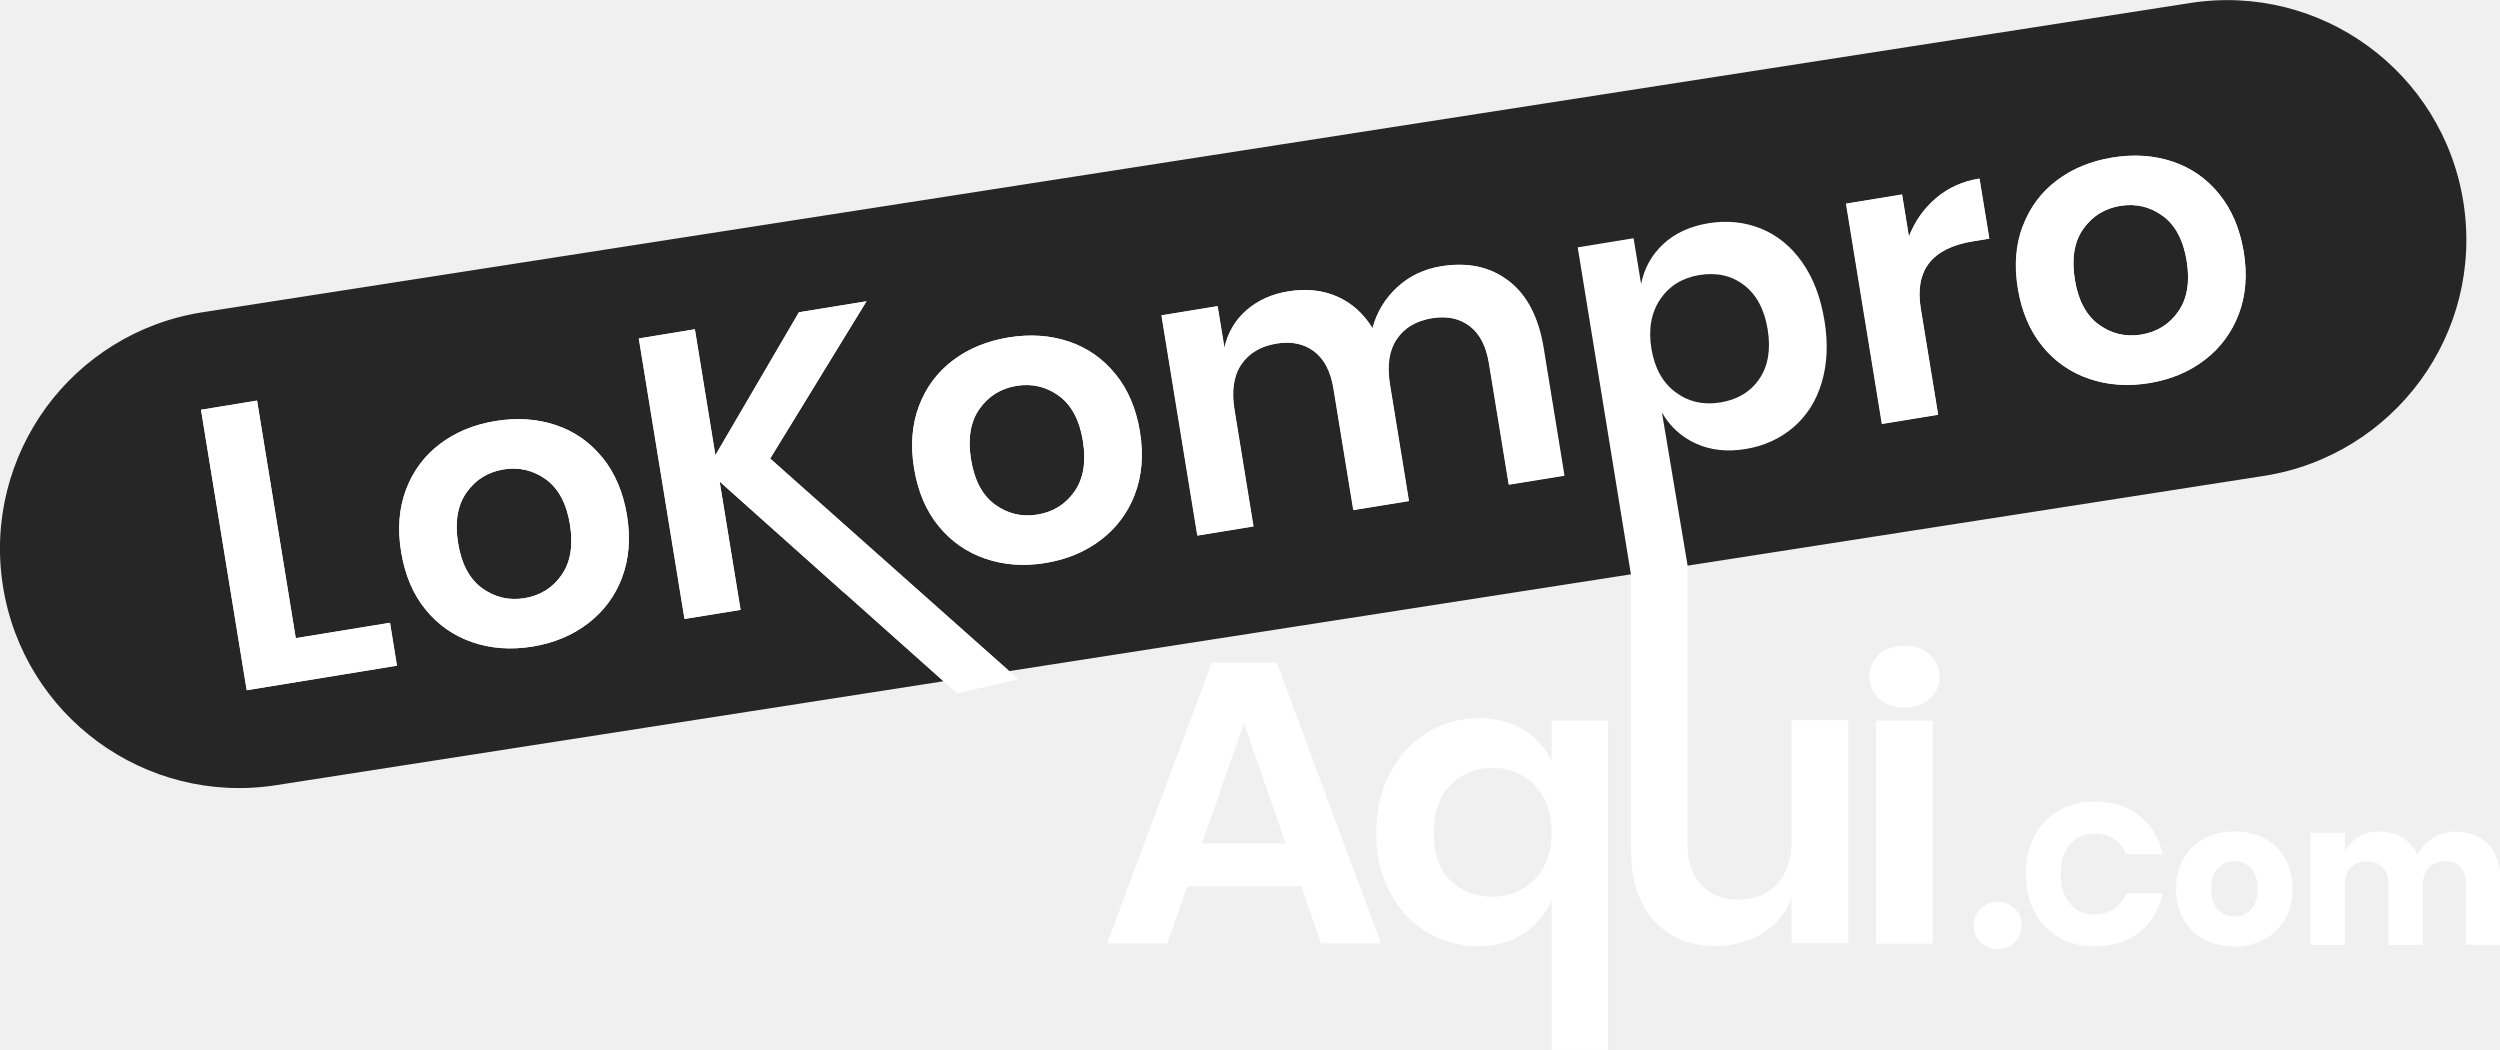
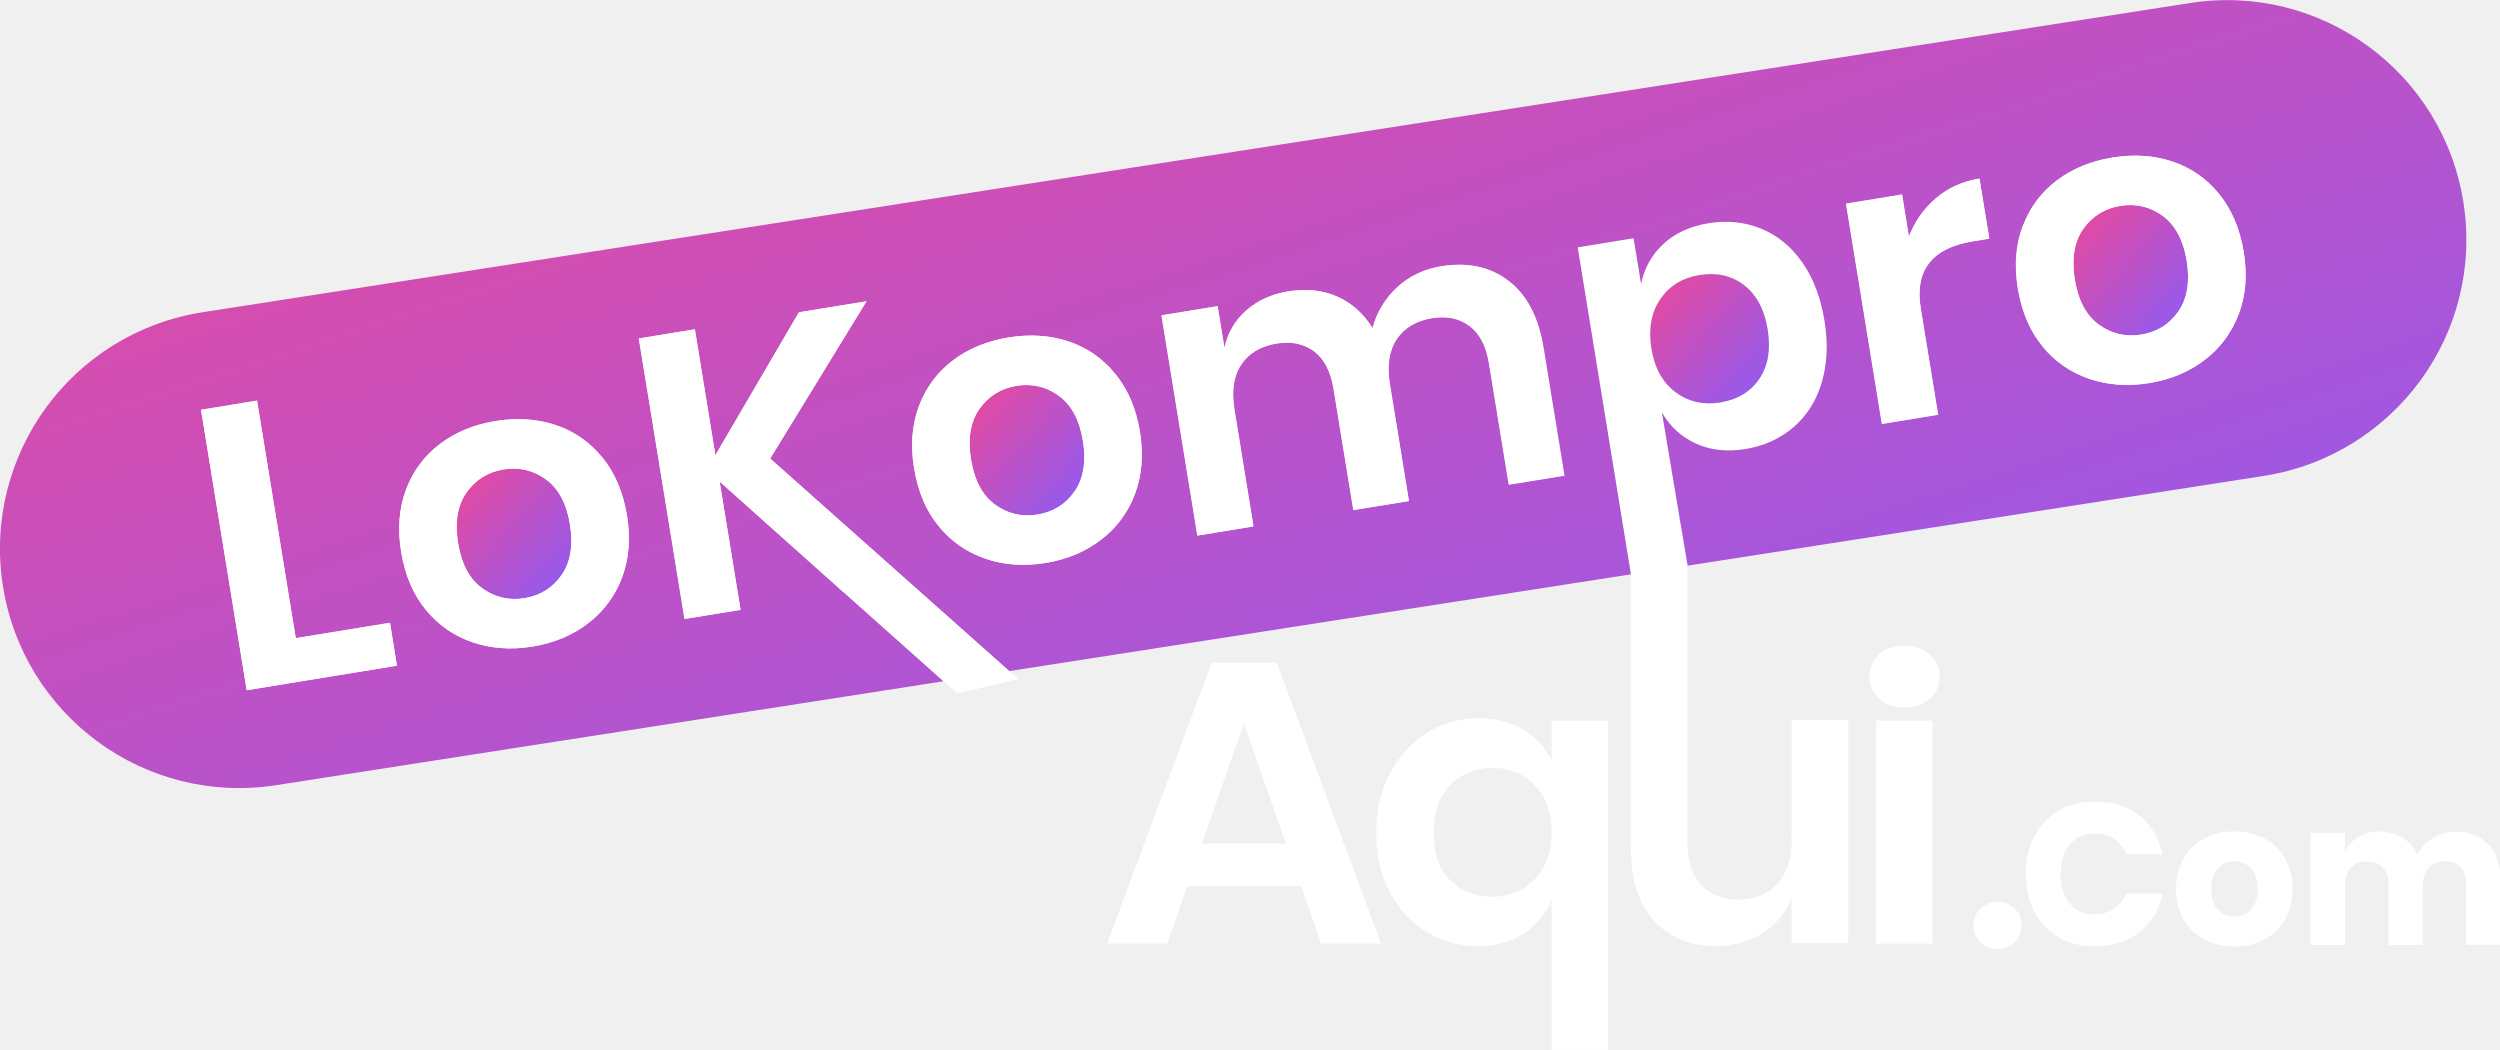
<svg xmlns="http://www.w3.org/2000/svg" id="Capa_2" data-name="Capa 2" viewBox="0 0 149.87 62.94">
  <defs>
+     <linearGradient id="logoGradient" x1="0" y1="0" x2="1" y2="1">
+       <stop offset="0%" stop-color="#EC4899" />
+       <stop offset="100%" stop-color="#8B5CF6" />
+     </linearGradient>
    <style>
      .cls-1 {
-         fill: #262626;
+         fill: url(#logoGradient);
      }

      .cls-1, .cls-2, .cls-3 {
        stroke-width: 0px;
      }

      .cls-2 {
        fill: none;
      }

      .cls-3 {
        fill: #fff;
      }
    </style>
  </defs>
  <g id="Capa_1-2" data-name="Capa 1">
    <g id="Capa_3" data-name="Capa 3">
      <g>
        <polygon class="cls-2" points="72.06 50.56 77.08 50.56 74.57 43.37 72.06 50.56" />
        <path class="cls-2" d="m133.95,51.63c-.39,0-.72.14-.99.43-.27.29-.4.7-.4,1.23s.13.95.4,1.23.6.42.99.42.72-.14.99-.42c.26-.28.4-.69.4-1.23s-.13-.95-.4-1.23c-.27-.28-.59-.43-.99-.43Z" />
        <path class="cls-2" d="m91.23,46.47c-.54-.3-1.13-.45-1.77-.45-1.01,0-1.85.34-2.52,1.03-.67.68-1,1.65-1,2.88s.33,2.18,1,2.84c.67.65,1.51.98,2.52.98.63,0,1.21-.15,1.76-.45.55-.3.98-.74,1.3-1.32.32-.58.48-1.28.48-2.1s-.16-1.52-.48-2.1c-.32-.58-.75-1.02-1.29-1.32Z" />
        <path class="cls-3" d="m72.64,39.72l-6.27,16.84h3.6l1.21-3.43h6.83l1.18,3.43h3.6l-6.25-16.84h-3.89Zm-.58,10.84l2.51-7.19,2.51,7.19h-5.02Z" />
        <path class="cls-3" d="m93.01,45.59c-.4-.8-.97-1.43-1.71-1.87-.74-.44-1.63-.66-2.65-.66-1.14,0-2.18.29-3.11.87-.93.58-1.67,1.39-2.22,2.43-.55,1.04-.82,2.23-.82,3.58s.27,2.52.82,3.55c.55,1.03,1.29,1.83,2.22,2.39.93.56,1.97.84,3.11.84,1.01,0,1.89-.24,2.62-.71.73-.47,1.32-1.15,1.75-2.02v8.95h3.38v-19.74h-3.38v2.39Zm-.48,6.4c-.32.58-.76,1.02-1.3,1.32-.55.3-1.13.45-1.76.45-1.01,0-1.85-.33-2.52-.98-.67-.65-1-1.6-1-2.84s.33-2.2,1-2.88c.67-.68,1.51-1.03,2.52-1.03.64,0,1.23.15,1.77.45.54.3.97.74,1.29,1.32.32.58.48,1.28.48,2.1s-.16,1.52-.48,2.1Z" />
        <path class="cls-3" d="m107.41,50.29c0,1.17-.29,2.08-.87,2.7s-1.36.94-2.34.94-1.67-.29-2.22-.88c-.54-.58-.82-1.4-.82-2.46v-16.7s-1.53-9.18-1.53-9.18c.48.84,1.15,1.45,2.03,1.86.87.41,1.86.52,2.98.33s2.07-.61,2.87-1.3c.8-.68,1.37-1.58,1.7-2.69.33-1.11.39-2.35.16-3.73-.23-1.38-.67-2.54-1.34-3.49s-1.49-1.61-2.47-2.01c-.98-.39-2.02-.5-3.13-.32s-2.02.6-2.72,1.25-1.15,1.45-1.33,2.39l-.45-2.74-3.36.55,3.19,19.6v16.61s.02,0,.02,0c.01,1.78.47,3.17,1.37,4.17.92,1.01,2.15,1.52,3.69,1.52,1.06,0,2-.25,2.81-.76.81-.51,1.4-1.21,1.75-2.11v2.7h3.4v-13.37h-3.4v7.09Zm-8.43-29.41c-.19-1.18-.01-2.16.53-2.96s1.33-1.28,2.34-1.45c1.05-.17,1.95.04,2.69.61.75.58,1.22,1.46,1.41,2.66s.03,2.18-.5,2.95c-.52.78-1.31,1.25-2.36,1.42-1.02.17-1.91-.04-2.68-.63-.77-.58-1.25-1.45-1.44-2.61Z" />
        <rect class="cls-3" x="112.46" y="43.2" width="3.4" height="13.37" />
        <path class="cls-3" d="m114.17,38.71c-.63,0-1.13.17-1.52.52-.39.35-.58.79-.58,1.34s.19.97.58,1.32c.39.35.89.52,1.52.52s1.13-.17,1.52-.52c.39-.35.58-.78.58-1.32s-.19-.99-.58-1.34c-.39-.35-.89-.52-1.52-.52Z" />
        <path class="cls-3" d="m125.54,49.95c.46,0,.85.11,1.19.34.33.22.58.53.74.93h2.18c-.21-.97-.67-1.74-1.38-2.31s-1.61-.86-2.69-.86c-.83,0-1.55.18-2.18.55-.63.37-1.11.88-1.45,1.54-.34.66-.51,1.41-.51,2.25s.17,1.59.51,2.25c.34.66.83,1.17,1.45,1.54.63.37,1.35.55,2.18.55,1.08,0,1.98-.29,2.69-.86.71-.57,1.17-1.34,1.38-2.31h-2.18c-.16.39-.41.69-.74.92-.33.22-.73.34-1.19.34-.6,0-1.09-.22-1.46-.66-.37-.44-.55-1.03-.55-1.76s.18-1.33.55-1.77c.37-.44.86-.66,1.46-.66Z" />
        <path class="cls-3" d="m135.74,50.26c-.53-.28-1.12-.42-1.79-.42s-1.27.14-1.8.42c-.53.28-.95.68-1.25,1.2-.3.52-.45,1.13-.45,1.83s.15,1.31.45,1.83c.3.52.72.92,1.25,1.2.53.28,1.13.42,1.8.42s1.26-.14,1.79-.42c.53-.28.94-.68,1.24-1.2.3-.52.45-1.13.45-1.83s-.15-1.31-.45-1.83c-.3-.52-.71-.92-1.24-1.2Zm-.8,4.26c-.27.28-.59.42-.99.42s-.72-.14-.99-.42-.4-.69-.4-1.23.13-.95.4-1.23c.27-.28.6-.43.99-.43s.72.14.99.43c.26.29.4.7.4,1.23s-.13.95-.4,1.23Z" />
        <path class="cls-3" d="m149.16,50.62c-.47-.51-1.12-.76-1.95-.76-.49,0-.94.12-1.34.37-.41.25-.72.58-.96,1-.2-.44-.5-.78-.89-1.02-.39-.24-.85-.36-1.36-.36s-.92.11-1.28.33c-.37.22-.64.51-.81.89v-1.14h-2.06v6.72h2.06v-3.57c0-.47.12-.82.36-1.07.24-.25.57-.37.98-.37s.7.12.93.36c.22.24.34.57.34.99v3.66h2.06v-3.57c0-.46.12-.81.36-1.07.24-.25.56-.38.97-.38s.7.12.93.36c.23.24.34.57.34.99v3.66h2.05v-3.9c0-.91-.24-1.62-.71-2.13Z" />
        <path class="cls-3" d="m119.76,54.05c-.37,0-.7.13-1,.4-.3.27-.45.6-.45,1.01s.14.75.41,1.03c.27.27.62.41,1.03.41s.75-.14,1.03-.42c.27-.28.41-.62.41-1.03s-.14-.74-.43-1-.62-.4-.99-.4Z" />
        <path class="cls-1" d="m97.93,14.28l.45,2.74c.19-.94.63-1.74,1.33-2.39s1.61-1.07,2.72-1.25,2.16-.07,3.13.32c.98.4,1.8,1.06,2.47,2.01s1.11,2.1,1.34,3.49c.23,1.38.17,2.62-.16,3.73-.33,1.11-.9,2-1.7,2.69-.8.68-1.76,1.12-2.87,1.3s-2.1.07-2.98-.33c-.87-.4-1.55-1.02-2.03-1.86l1.54,9.18,34.54-5.38c3.91-.61,7.21-2.75,9.38-5.71,2.17-2.96,3.2-6.75,2.59-10.67-1.22-7.83-8.55-13.19-16.38-11.97L12.14,18.72c-3.91.61-7.21,2.75-9.38,5.71C.6,27.4-.44,31.19.17,35.1c1.22,7.83,8.55,13.19,16.38,11.97l40.01-6.23-5.94-5.3h-.01s-5.24-4.68-5.24-4.68l-1.92-1.71h0s-.31-.28-.31-.28l1.25,7.69-3.36.55-2.74-16.82,3.36-.55,1.23,7.55,5.01-8.57,4.05-.66-5.77,9.43,8.34,7.42,5.99,5.32,37.27-5.8-3.19-19.6,3.36-.55Zm23.33-.73c.42-1.12,1.1-2.03,2.04-2.74.94-.71,2.05-1.16,3.33-1.37,1.29-.21,2.49-.13,3.6.24,1.11.37,2.05,1.02,2.8,1.95.75.93,1.24,2.08,1.47,3.46.23,1.38.13,2.63-.3,3.74-.42,1.11-1.1,2.03-2.04,2.74-.94.71-2.05,1.18-3.33,1.39-1.29.21-2.49.12-3.6-.26-1.11-.38-2.05-1.03-2.8-1.95-.75-.92-1.24-2.07-1.47-3.45-.23-1.38-.13-2.63.29-3.75Zm-7.23-1.89l.41,2.52c.35-.92.9-1.69,1.63-2.31.73-.62,1.6-1.01,2.6-1.17l.59,3.6-.98.16c-2.46.4-3.51,1.74-3.13,4.03l1.04,6.36-3.36.55-2.15-13.2,3.36-.55ZM14.79,41.38l-2.74-16.82,3.36-.55,2.32,14.24,5.65-.92.42,2.57-9,1.47Zm22.5-6.75c-.42,1.11-1.1,2.03-2.04,2.74-.93.71-2.05,1.18-3.33,1.39-1.29.21-2.49.12-3.6-.26-1.11-.38-2.05-1.03-2.8-1.95-.75-.92-1.24-2.07-1.47-3.45-.23-1.38-.13-2.63.29-3.75.42-1.12,1.1-2.03,2.04-2.74.94-.71,2.05-1.17,3.33-1.37,1.29-.21,2.49-.13,3.6.24,1.11.37,2.05,1.02,2.8,1.95.75.93,1.24,2.08,1.47,3.46.23,1.38.13,2.63-.3,3.74Zm30.75-5.01c-.42,1.11-1.1,2.03-2.04,2.74-.93.71-2.05,1.18-3.33,1.39-1.29.21-2.49.12-3.6-.26-1.11-.38-2.05-1.03-2.8-1.95-.75-.92-1.24-2.07-1.47-3.45-.23-1.38-.13-2.63.29-3.75.42-1.12,1.1-2.03,2.04-2.74.94-.71,2.05-1.16,3.33-1.37,1.29-.21,2.49-.13,3.6.24,1.11.37,2.05,1.02,2.8,1.95.75.93,1.24,2.08,1.47,3.46s.13,2.63-.3,3.74Zm22.4-.57l-1.19-7.29c-.17-1.02-.55-1.76-1.16-2.22-.61-.46-1.36-.62-2.27-.47-.94.15-1.64.57-2.1,1.25-.46.68-.6,1.58-.41,2.71l1.14,7-3.33.54-1.19-7.29c-.17-1.02-.55-1.76-1.16-2.22-.61-.46-1.36-.62-2.27-.47-.94.15-1.64.57-2.1,1.25-.46.68-.6,1.58-.41,2.71l1.14,7-3.36.55-2.15-13.2,3.36-.55.41,2.5c.21-.91.65-1.67,1.33-2.26.68-.59,1.52-.97,2.52-1.13,1.06-.17,2.03-.07,2.9.31.87.38,1.58,1.01,2.13,1.9.27-.97.76-1.79,1.49-2.46.73-.67,1.6-1.08,2.62-1.25,1.6-.26,2.95.03,4.04.87,1.09.84,1.78,2.17,2.08,4l1.25,7.67-3.33.54Z" />
        <path class="cls-1" d="m32.73,28.74c-.76-.55-1.61-.75-2.54-.6-.94.15-1.68.61-2.22,1.38-.54.77-.71,1.78-.51,3.03.2,1.25.69,2.16,1.44,2.71.76.55,1.61.75,2.54.6.94-.15,1.68-.61,2.22-1.38.54-.76.71-1.77.51-3.03-.2-1.25-.69-2.16-1.44-2.71Z" />
        <path class="cls-1" d="m125.82,19.46c.76.55,1.61.75,2.54.6.94-.15,1.68-.61,2.22-1.38.54-.76.71-1.77.51-3.03-.2-1.25-.69-2.16-1.44-2.71-.76-.55-1.61-.75-2.54-.6-.94.15-1.68.61-2.22,1.38-.54.77-.71,1.78-.51,3.03.2,1.25.69,2.16,1.44,2.71Z" />
        <path class="cls-1" d="m63.48,23.73c-.76-.55-1.61-.75-2.54-.6-.94.15-1.68.61-2.22,1.38-.54.77-.71,1.78-.51,3.03.2,1.25.69,2.16,1.44,2.71.76.55,1.61.75,2.54.6.94-.15,1.68-.61,2.22-1.38.54-.76.71-1.77.51-3.03-.2-1.25-.69-2.16-1.44-2.71Z" />
        <path class="cls-1" d="m100.43,23.5c.77.58,1.67.79,2.68.63,1.05-.17,1.83-.64,2.36-1.42.53-.78.69-1.76.5-2.95s-.66-2.08-1.41-2.66c-.75-.58-1.64-.78-2.69-.61-1.02.17-1.8.65-2.34,1.45s-.72,1.78-.53,2.96c.19,1.16.67,2.03,1.44,2.61Z" />
        <polygon class="cls-3" points="17.73 38.26 15.41 24.02 12.05 24.57 14.79 41.38 23.79 39.91 23.38 37.34 17.73 38.26" />
        <path class="cls-3" d="m36.11,27.43c-.75-.93-1.69-1.58-2.8-1.95-1.11-.37-2.31-.45-3.6-.24-1.29.21-2.4.67-3.33,1.37-.94.71-1.61,1.62-2.04,2.74-.42,1.12-.52,2.37-.29,3.75.23,1.38.71,2.53,1.47,3.45.75.92,1.69,1.57,2.8,1.95,1.11.38,2.31.47,3.6.26,1.29-.21,2.4-.67,3.33-1.39.93-.71,1.61-1.63,2.04-2.74.42-1.11.52-2.36.3-3.74-.23-1.38-.72-2.54-1.47-3.46Zm-2.45,7.05c-.54.77-1.28,1.22-2.22,1.38-.94.15-1.78-.05-2.54-.6-.76-.55-1.24-1.46-1.44-2.71-.2-1.25-.04-2.26.51-3.03.54-.76,1.28-1.22,2.22-1.38.94-.15,1.78.05,2.54.6.76.55,1.24,1.46,1.44,2.71.2,1.25.03,2.26-.51,3.03Z" />
        <path class="cls-3" d="m66.86,22.42c-.75-.93-1.69-1.58-2.8-1.95-1.11-.37-2.31-.45-3.6-.24-1.29.21-2.4.67-3.33,1.37-.94.71-1.61,1.62-2.04,2.74-.42,1.12-.52,2.37-.29,3.75.23,1.38.71,2.53,1.47,3.45.75.92,1.69,1.57,2.8,1.95,1.11.38,2.31.47,3.6.26,1.29-.21,2.4-.67,3.33-1.39.93-.71,1.61-1.63,2.04-2.74.42-1.11.52-2.36.3-3.74s-.72-2.54-1.47-3.46Zm-2.45,7.05c-.54.77-1.28,1.22-2.22,1.38-.94.15-1.78-.05-2.54-.6-.76-.55-1.24-1.46-1.44-2.71-.2-1.25-.04-2.26.51-3.03.54-.76,1.28-1.22,2.22-1.38.94-.15,1.78.05,2.54.6.76.55,1.24,1.46,1.44,2.71.2,1.25.03,2.26-.51,3.03Z" />
        <path class="cls-3" d="m90.44,16.84c-1.09-.84-2.44-1.13-4.04-.87-1.02.17-1.89.58-2.62,1.25-.73.67-1.23,1.48-1.49,2.46-.55-.89-1.26-1.52-2.13-1.9-.87-.38-1.84-.48-2.9-.31-1,.16-1.84.54-2.52,1.13-.68.59-1.12,1.34-1.33,2.26l-.41-2.5-3.36.55,2.15,13.2,3.36-.55-1.14-7c-.18-1.13-.05-2.03.41-2.71.46-.68,1.16-1.09,2.1-1.25.91-.15,1.66.01,2.27.47.61.46.99,1.2,1.16,2.22l1.19,7.29,3.33-.54-1.14-7c-.18-1.13-.05-2.03.41-2.71.46-.68,1.16-1.09,2.1-1.25.91-.15,1.66.01,2.27.47.61.46.99,1.2,1.16,2.22l1.19,7.29,3.33-.54-1.25-7.67c-.3-1.83-.99-3.16-2.08-4Z" />
        <path class="cls-3" d="m116.18,24.86l-1.04-6.36c-.37-2.29.67-3.63,3.13-4.03l.98-.16-.59-3.6c-1,.16-1.87.55-2.6,1.17-.73.62-1.27,1.39-1.63,2.31l-.41-2.52-3.36.55,2.15,13.2,3.36-.55Z" />
        <path class="cls-3" d="m122.44,20.76c.75.92,1.69,1.57,2.8,1.95,1.11.38,2.31.47,3.6.26,1.29-.21,2.4-.67,3.33-1.39.93-.71,1.61-1.63,2.04-2.74.42-1.11.52-2.36.3-3.74-.23-1.38-.72-2.54-1.47-3.46-.75-.93-1.69-1.58-2.8-1.95-1.11-.37-2.31-.45-3.6-.24-1.29.21-2.4.67-3.33,1.37-.94.71-1.61,1.62-2.04,2.74-.42,1.12-.52,2.37-.29,3.75.23,1.38.71,2.53,1.47,3.45Zm2.45-7.04c.54-.76,1.28-1.22,2.22-1.38.94-.15,1.78.05,2.54.6.76.55,1.24,1.46,1.44,2.71.2,1.25.03,2.26-.51,3.03-.54.77-1.28,1.22-2.22,1.38-.94.15-1.78-.05-2.54-.6-.76-.55-1.24-1.46-1.44-2.71-.2-1.25-.04-2.26.51-3.03Z" />
        <polygon class="cls-3" points="46.17 27.49 51.95 18.06 47.9 18.72 42.89 27.29 41.66 19.74 38.3 20.29 41.04 37.1 44.4 36.56 43.14 28.86 43.46 29.14 43.45 29.14 45.37 30.86 50.61 35.54 50.62 35.54 56.57 40.84 57.38 41.56 61.05 40.72 60.5 40.23 54.52 34.91 46.17 27.49" />
      </g>
    </g>
  </g>
</svg>
